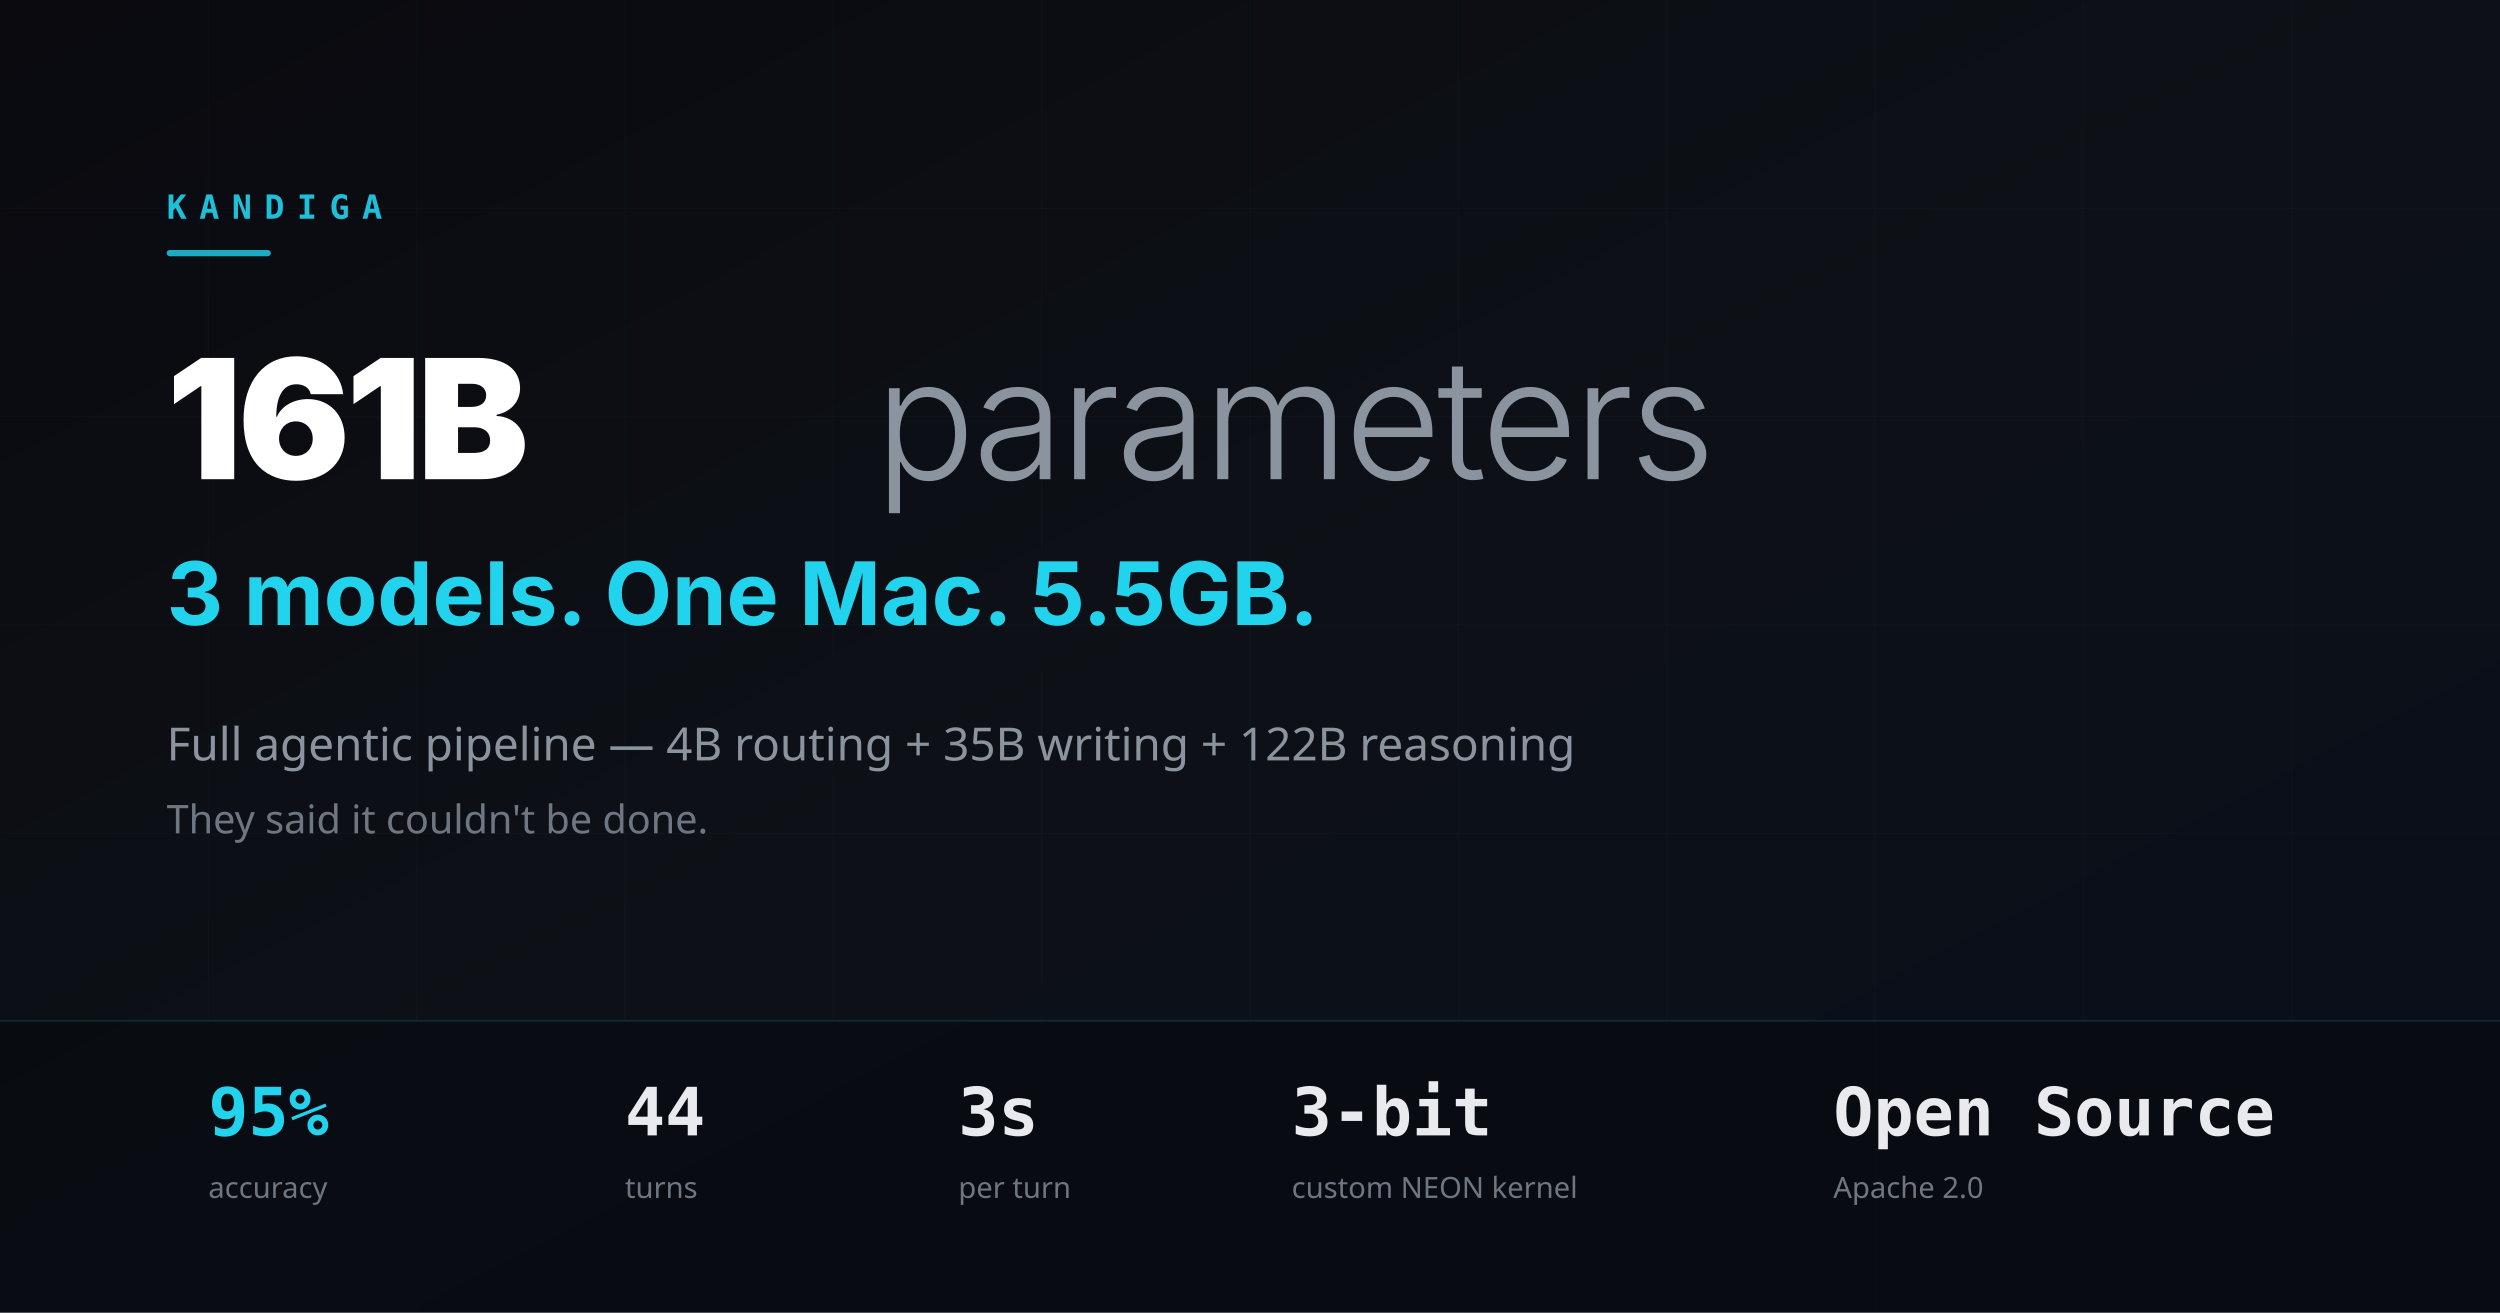
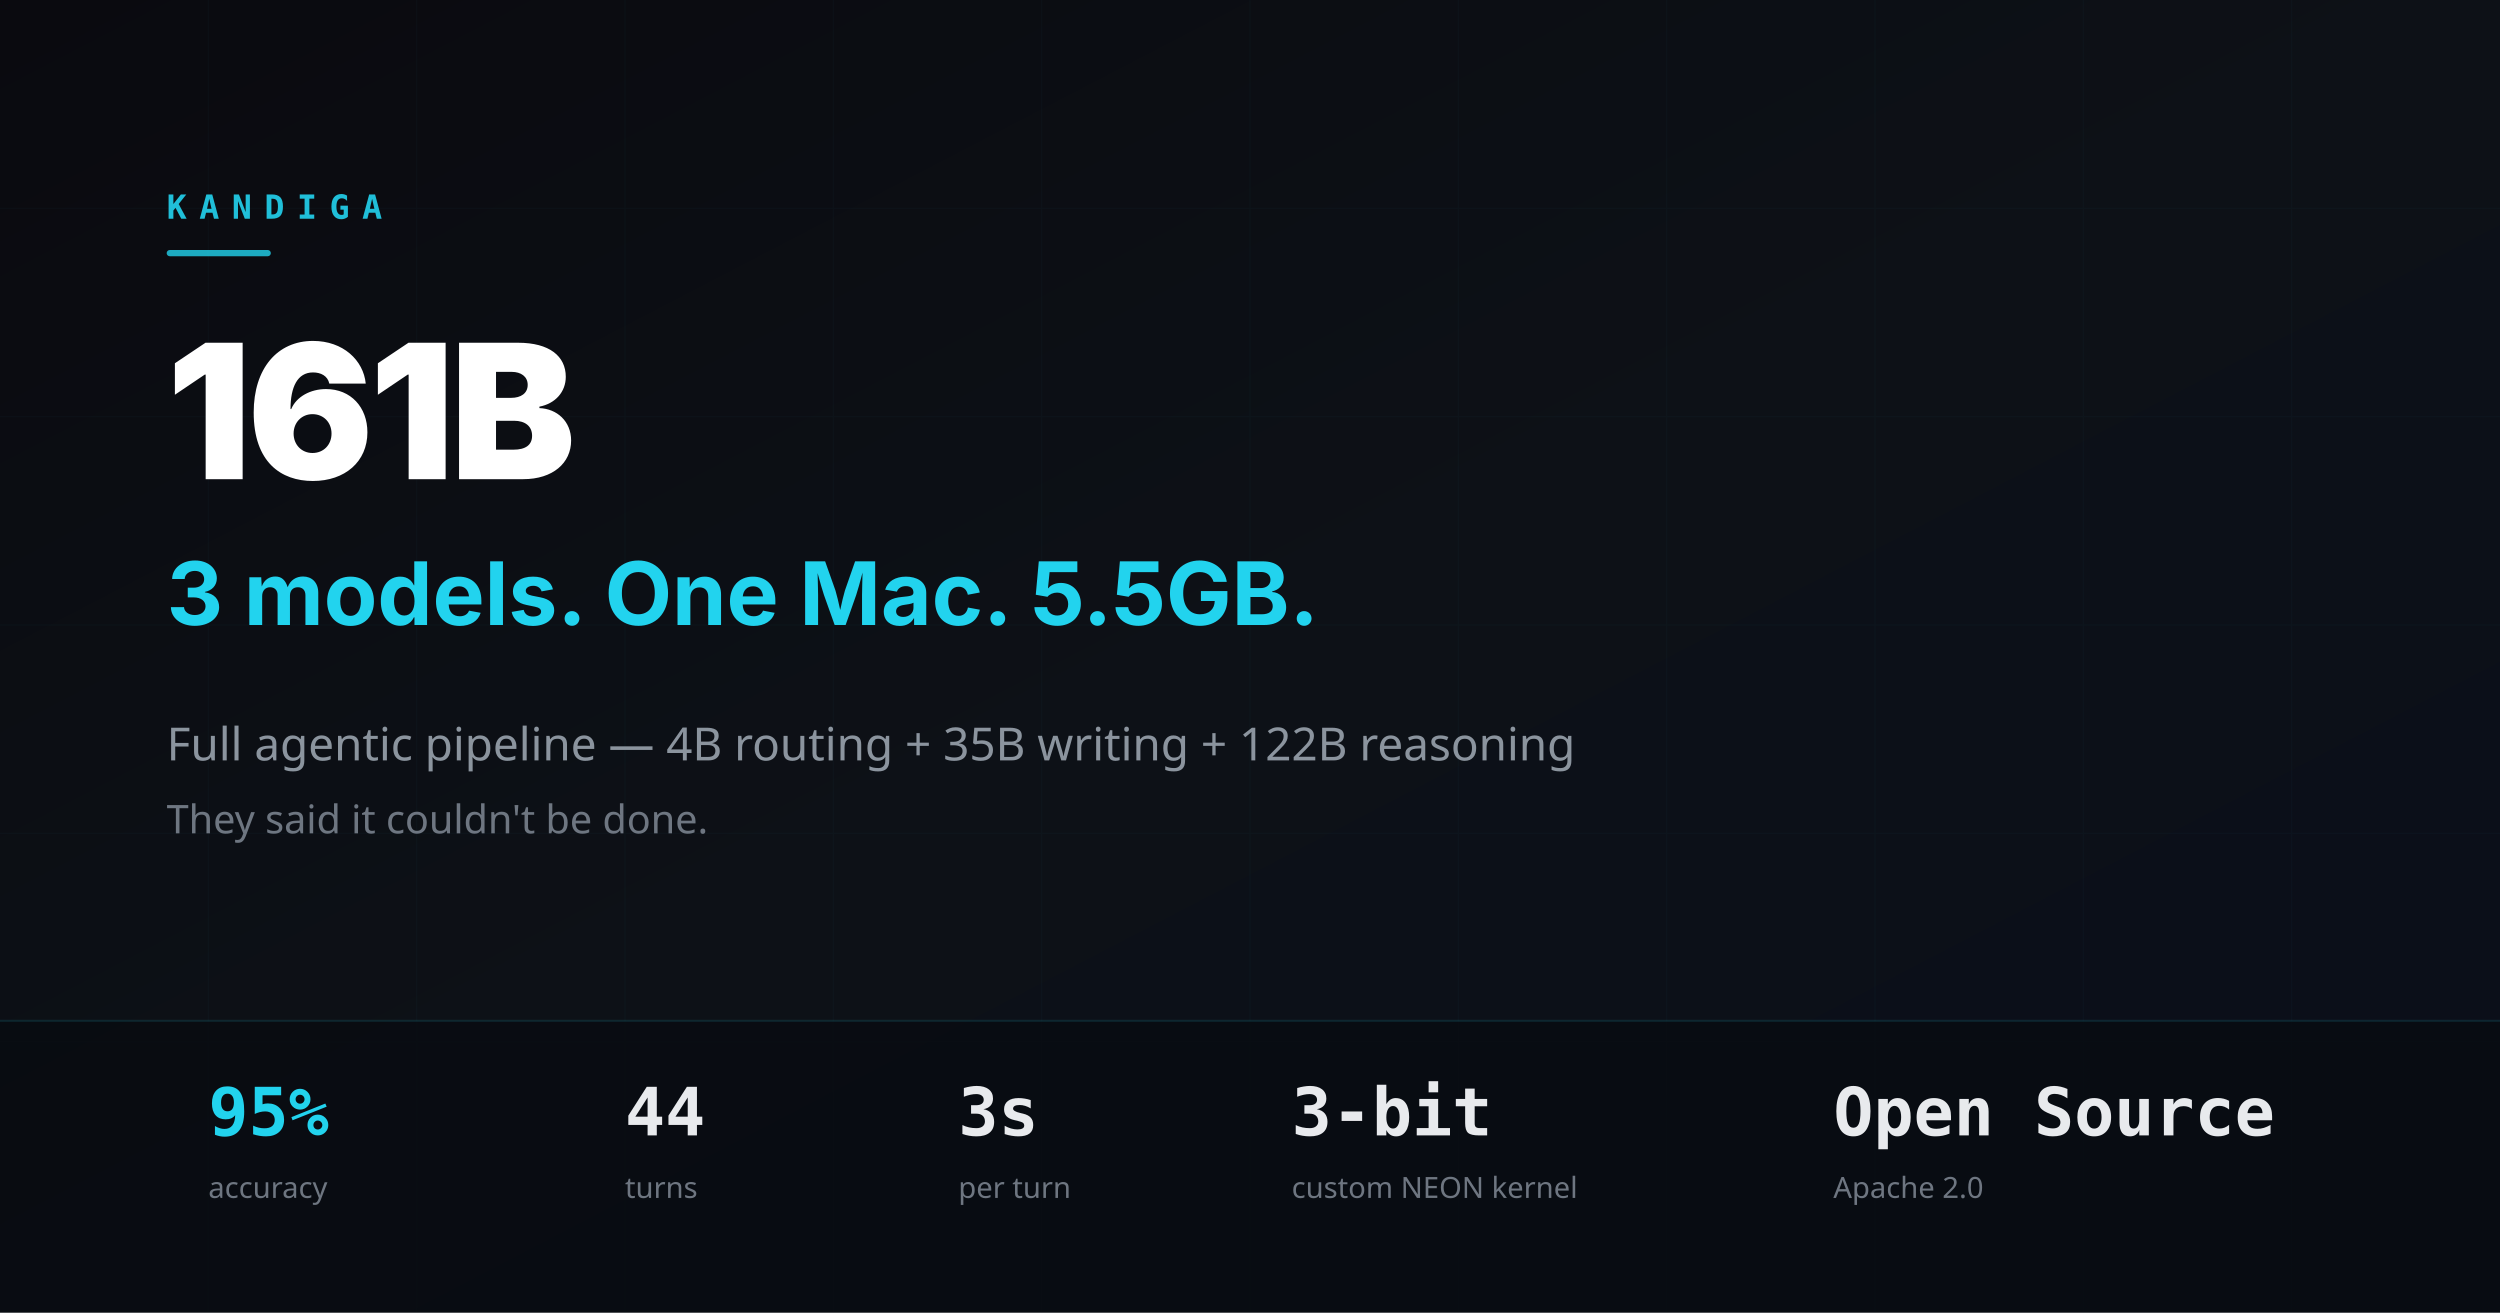
<svg xmlns="http://www.w3.org/2000/svg" width="1200" height="630" viewBox="0 0 1200 630">
  <defs>
    <linearGradient id="bg" x1="0" y1="0" x2="1" y2="1">
      <stop offset="0%" style="stop-color:#0a0a0f" />
      <stop offset="50%" style="stop-color:#0d1117" />
      <stop offset="100%" style="stop-color:#0a0e1a" />
    </linearGradient>
  </defs>
  <rect width="1200" height="630" fill="url(#bg)" />
  <g opacity="0.025" stroke="#22d3ee" stroke-width="0.5">
    <line x1="100" y1="0" x2="100" y2="630" />
    <line x1="200" y1="0" x2="200" y2="630" />
    <line x1="300" y1="0" x2="300" y2="630" />
    <line x1="400" y1="0" x2="400" y2="630" />
    <line x1="500" y1="0" x2="500" y2="630" />
    <line x1="600" y1="0" x2="600" y2="630" />
    <line x1="700" y1="0" x2="700" y2="630" />
    <line x1="800" y1="0" x2="800" y2="630" />
    <line x1="900" y1="0" x2="900" y2="630" />
    <line x1="1000" y1="0" x2="1000" y2="630" />
    <line x1="1100" y1="0" x2="1100" y2="630" />
    <line x1="0" y1="100" x2="1200" y2="100" />
    <line x1="0" y1="200" x2="1200" y2="200" />
    <line x1="0" y1="300" x2="1200" y2="300" />
    <line x1="0" y1="400" x2="1200" y2="400" />
    <line x1="0" y1="500" x2="1200" y2="500" />
  </g>
  <rect x="80" y="120" width="50" height="3" rx="1.5" fill="#22d3ee" opacity="0.8" />
  <text x="80" y="105" fill="#22d3ee" font-family="monospace" font-size="16" font-weight="bold" letter-spacing="6" opacity="0.9">KANDIGA</text>
-   <text x="80" y="230" fill="#ffffff" font-family="system-ui, -apple-system, sans-serif" font-size="80" font-weight="900" letter-spacing="-2">161B</text>
-   <text x="420" y="230" fill="#8b949e" font-family="system-ui, -apple-system, sans-serif" font-size="80" font-weight="300" letter-spacing="-2">parameters</text>
+   <text x="80" y="230" fill="#ffffff" font-family="system-ui, -apple-system, sans-serif" font-size="90" font-weight="900" letter-spacing="-2">161B</text>
  <text x="80" y="300" fill="#22d3ee" font-family="system-ui, -apple-system, sans-serif" font-size="42" font-weight="700">3 models. One Mac. 5.5GB.</text>
  <text x="80" y="365" fill="#8b949e" font-family="system-ui, sans-serif" font-size="22">Full agentic pipeline — 4B routing + 35B writing + 122B reasoning</text>
  <text x="80" y="400" fill="#6e7681" font-family="system-ui, sans-serif" font-size="19">They said it couldn't be done.</text>
  <rect x="0" y="490" width="1200" height="140" fill="#080b10" opacity="0.8" />
  <line x1="0" y1="490" x2="1200" y2="490" stroke="#22d3ee" stroke-width="1" opacity="0.12" />
  <text x="100" y="545" fill="#22d3ee" font-family="monospace" font-size="32" font-weight="bold">95%</text>
  <text x="100" y="575" fill="#6e7681" font-family="system-ui, sans-serif" font-size="14">accuracy</text>
  <text x="300" y="545" fill="#e8eaed" font-family="monospace" font-size="32" font-weight="bold">44</text>
  <text x="300" y="575" fill="#6e7681" font-family="system-ui, sans-serif" font-size="14">turns</text>
  <text x="460" y="545" fill="#e8eaed" font-family="monospace" font-size="32" font-weight="bold">3s</text>
  <text x="460" y="575" fill="#6e7681" font-family="system-ui, sans-serif" font-size="14">per turn</text>
  <text x="620" y="545" fill="#e8eaed" font-family="monospace" font-size="32" font-weight="bold">3-bit</text>
  <text x="620" y="575" fill="#6e7681" font-family="system-ui, sans-serif" font-size="14">custom NEON kernel</text>
  <text x="880" y="545" fill="#e8eaed" font-family="monospace" font-size="32" font-weight="bold">Open Source</text>
  <text x="880" y="575" fill="#6e7681" font-family="system-ui, sans-serif" font-size="14">Apache 2.0</text>
</svg>
